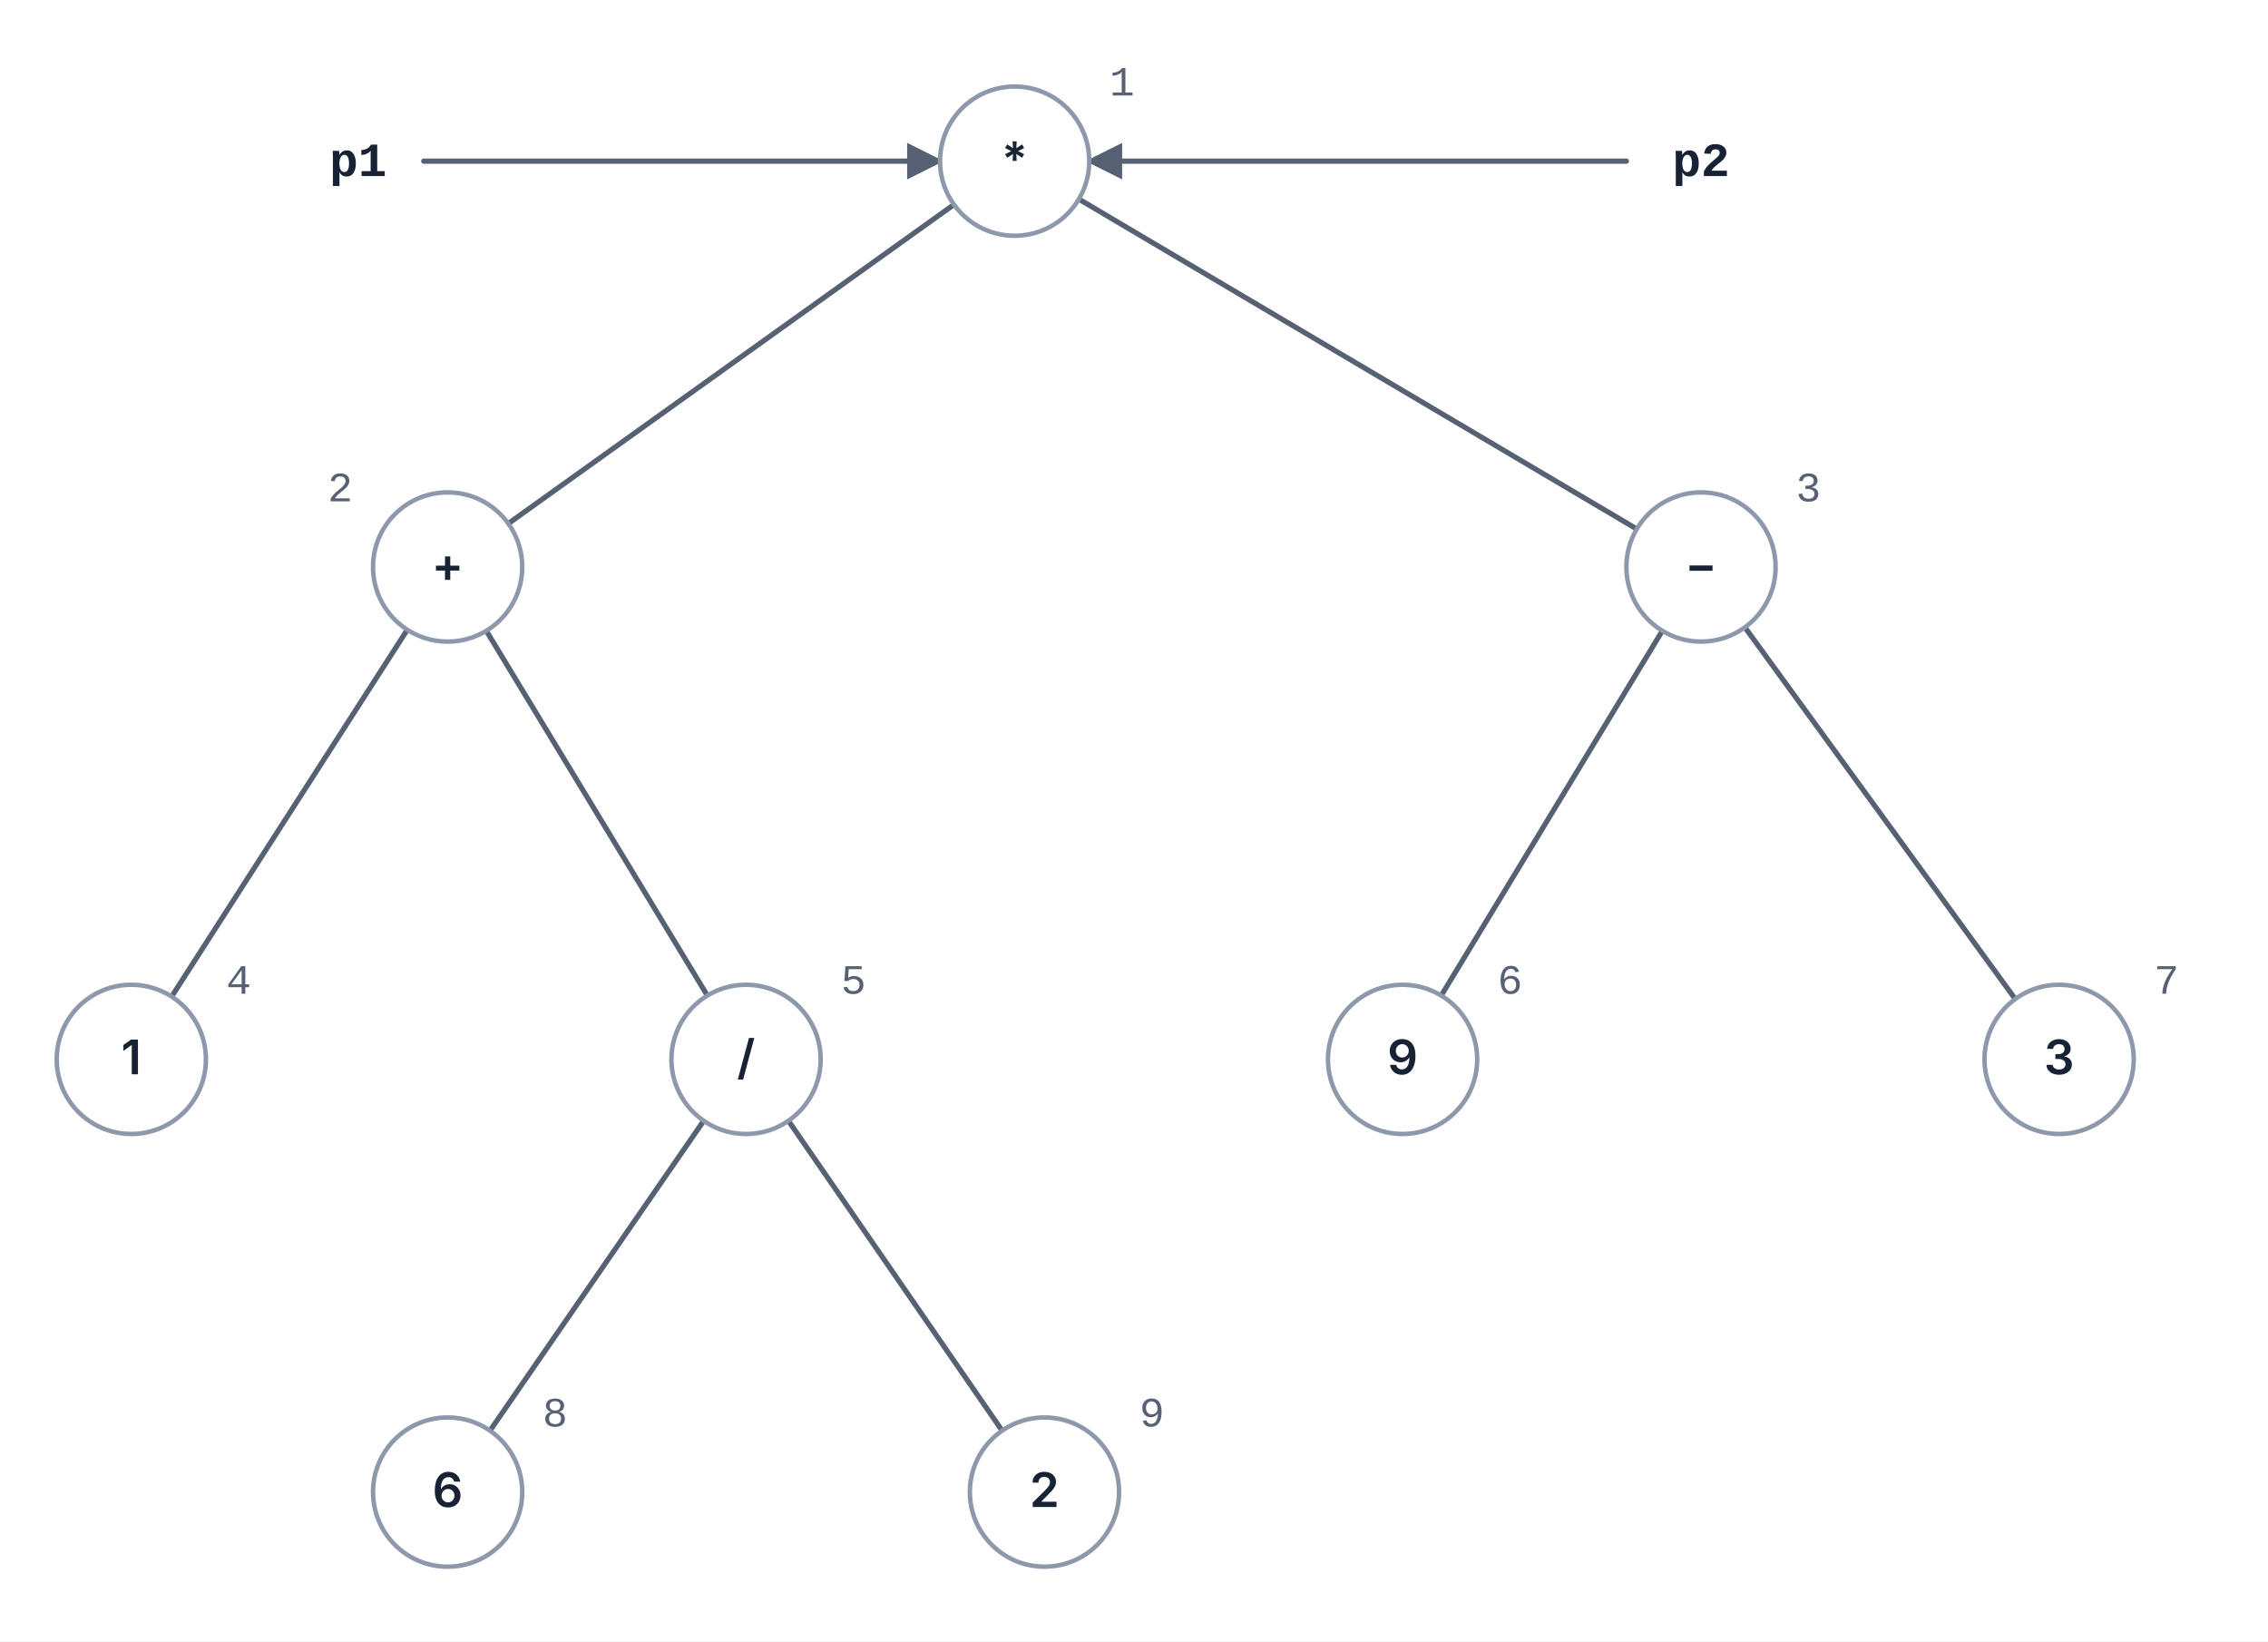
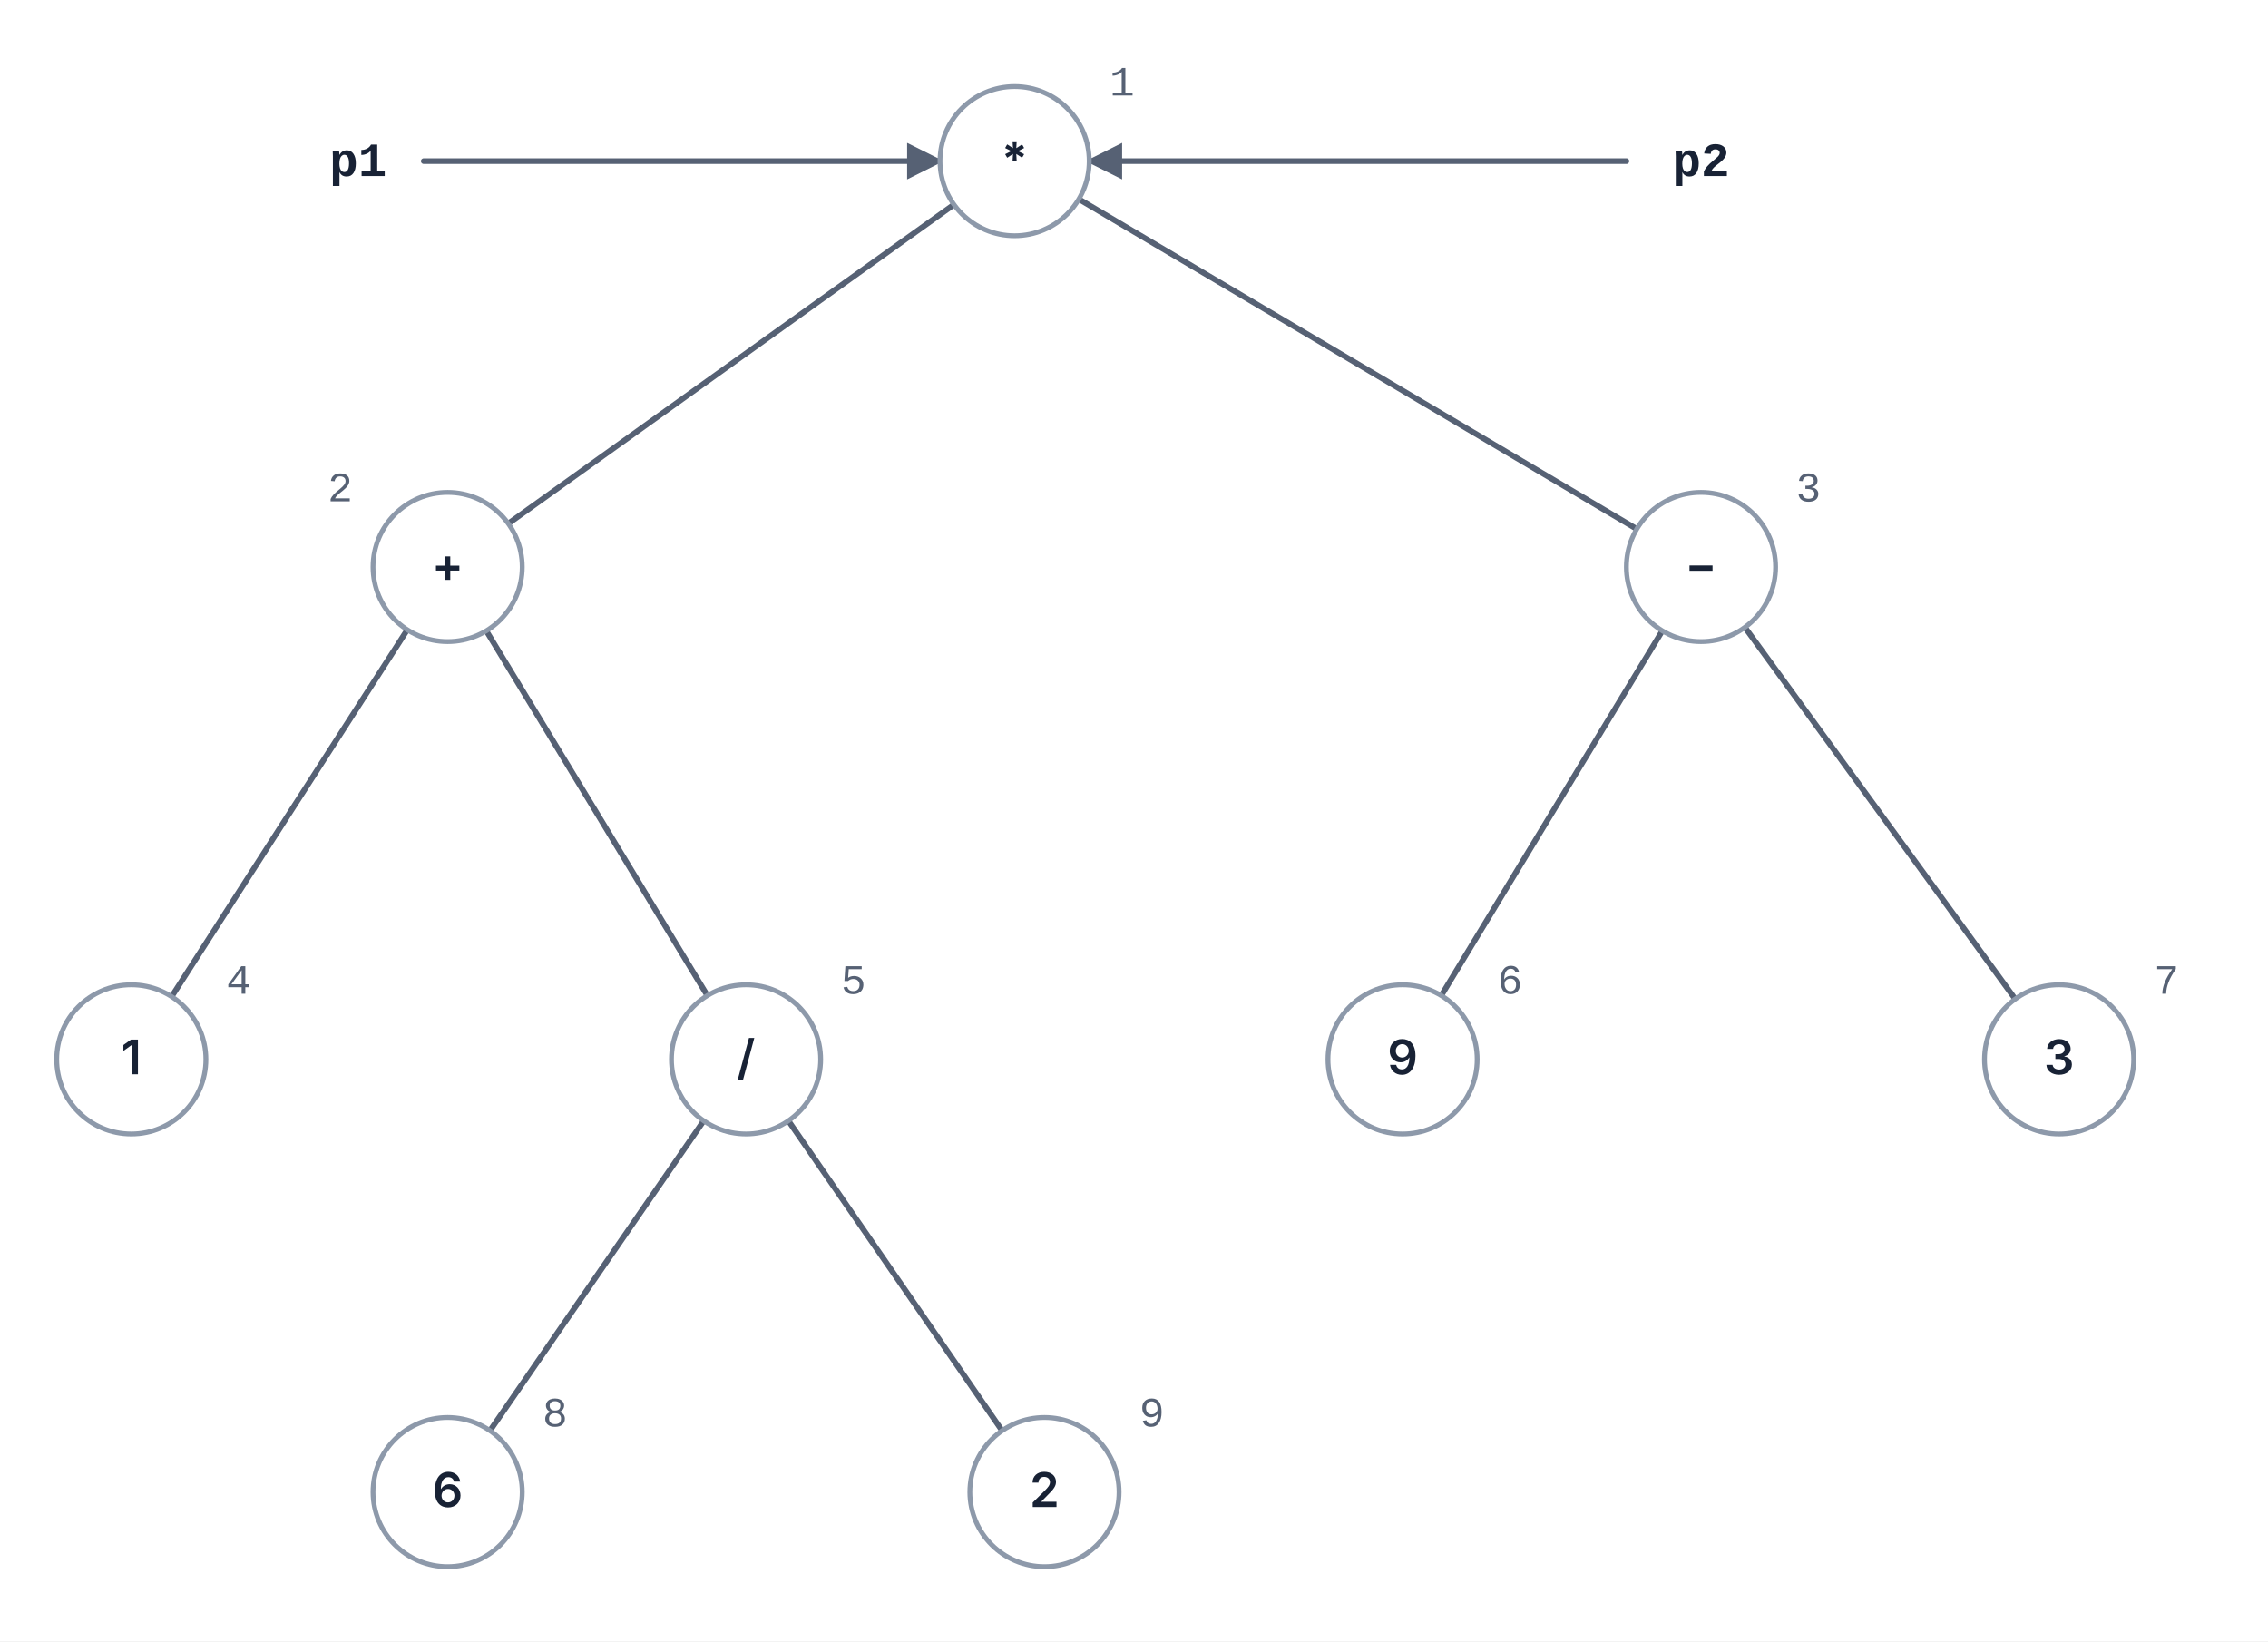
- <svg xmlns="http://www.w3.org/2000/svg" viewBox="0 0 760 550" role="img" aria-labelledby="title description">
+ <svg xmlns="http://www.w3.org/2000/svg" width="700" height="506.58" viewBox="0 0 760 550" role="img" aria-labelledby="title description">
  <defs>
    <marker id="arrow" viewBox="0 0 8 8" refX="7.2" refY="4" markerWidth="7" markerHeight="7" orient="auto-start-reverse">
      <path d="M 0 0 L 8 4 L 0 8 Z" fill="#566174" />
    </marker>
  </defs>
  <style>
    text {
      fill: #182235;
      font-family: Inter, ui-sans-serif, system-ui, -apple-system, BlinkMacSystemFont, "Segoe UI", sans-serif;
    }
    .label {
      font-size: 16px;
      font-weight: 600;
      text-anchor: middle;
    }
    .annotation {
      fill: #566174;
      font-size: 14px;
      text-anchor: middle;
    }
    .code {
      font-family: ui-monospace, SFMono-Regular, Menlo, Monaco, Consolas, "Liberation Mono", monospace;
    }
    .application {
      fill: #ffffff;
      stroke: #8d99aa;
      stroke-width: 1.5;
    }
    .connector {
      fill: none;
      stroke: #566174;
      stroke-width: 1.75;
      stroke-linecap: round;
      stroke-linejoin: round;
    }
    .one-way {
      marker-end: url(#arrow);
    }
  </style>
  <rect width="760" height="550" fill="#ffffff" />
  <g id="boundaries" aria-hidden="true">
  </g>
  <g id="connectors" aria-hidden="true">
    <path class="connector" d="M 340 54 L 150 190" vector-effect="non-scaling-stroke" />
    <path class="connector" d="M 340 54 L 570 190" vector-effect="non-scaling-stroke" />
    <path class="connector" d="M 150 190 L 44 355" vector-effect="non-scaling-stroke" />
    <path class="connector" d="M 150 190 L 250 355" vector-effect="non-scaling-stroke" />
    <path class="connector" d="M 570 190 L 470 355" vector-effect="non-scaling-stroke" />
    <path class="connector" d="M 570 190 L 690 355" vector-effect="non-scaling-stroke" />
    <path class="connector" d="M 250 355 L 150 500" vector-effect="non-scaling-stroke" />
    <path class="connector" d="M 250 355 L 350 500" vector-effect="non-scaling-stroke" />
    <path class="connector one-way" d="M 142 54 L 315 54" vector-effect="non-scaling-stroke" />
    <path class="connector one-way" d="M 545 54 L 365 54" vector-effect="non-scaling-stroke" />
  </g>
  <g id="components" aria-hidden="true">
    <circle class="application" cx="340" cy="54" r="25" vector-effect="non-scaling-stroke" />
    <circle class="application" cx="150" cy="190" r="25" vector-effect="non-scaling-stroke" />
    <circle class="application" cx="570" cy="190" r="25" vector-effect="non-scaling-stroke" />
    <circle class="application" cx="44" cy="355" r="25" vector-effect="non-scaling-stroke" />
    <circle class="application" cx="250" cy="355" r="25" vector-effect="non-scaling-stroke" />
    <circle class="application" cx="470" cy="355" r="25" vector-effect="non-scaling-stroke" />
    <circle class="application" cx="690" cy="355" r="25" vector-effect="non-scaling-stroke" />
    <circle class="application" cx="150" cy="500" r="25" vector-effect="non-scaling-stroke" />
    <circle class="application" cx="350" cy="500" r="25" vector-effect="non-scaling-stroke" />
  </g>
  <g id="labels">
    <text class="label" x="340" y="59">*</text>
    <text class="annotation code" x="376" y="32">1</text>
    <text class="label" x="150" y="195">+</text>
    <text class="annotation code" x="114" y="168">2</text>
    <text class="label" x="570" y="195">−</text>
    <text class="annotation code" x="606" y="168">3</text>
    <text class="label" x="44" y="360">1</text>
    <text class="annotation code" x="80" y="333">4</text>
    <text class="label" x="250" y="360">/</text>
    <text class="annotation code" x="286" y="333">5</text>
    <text class="label" x="470" y="360">9</text>
    <text class="annotation code" x="506" y="333">6</text>
    <text class="label" x="690" y="360">3</text>
    <text class="annotation code" x="726" y="333">7</text>
    <text class="label" x="150" y="505">6</text>
    <text class="annotation code" x="186" y="478">8</text>
    <text class="label" x="350" y="505">2</text>
    <text class="annotation code" x="386" y="478">9</text>
    <text class="label code" x="120" y="59">p1</text>
    <text class="label code" x="570" y="59">p2</text>
  </g>
</svg>
